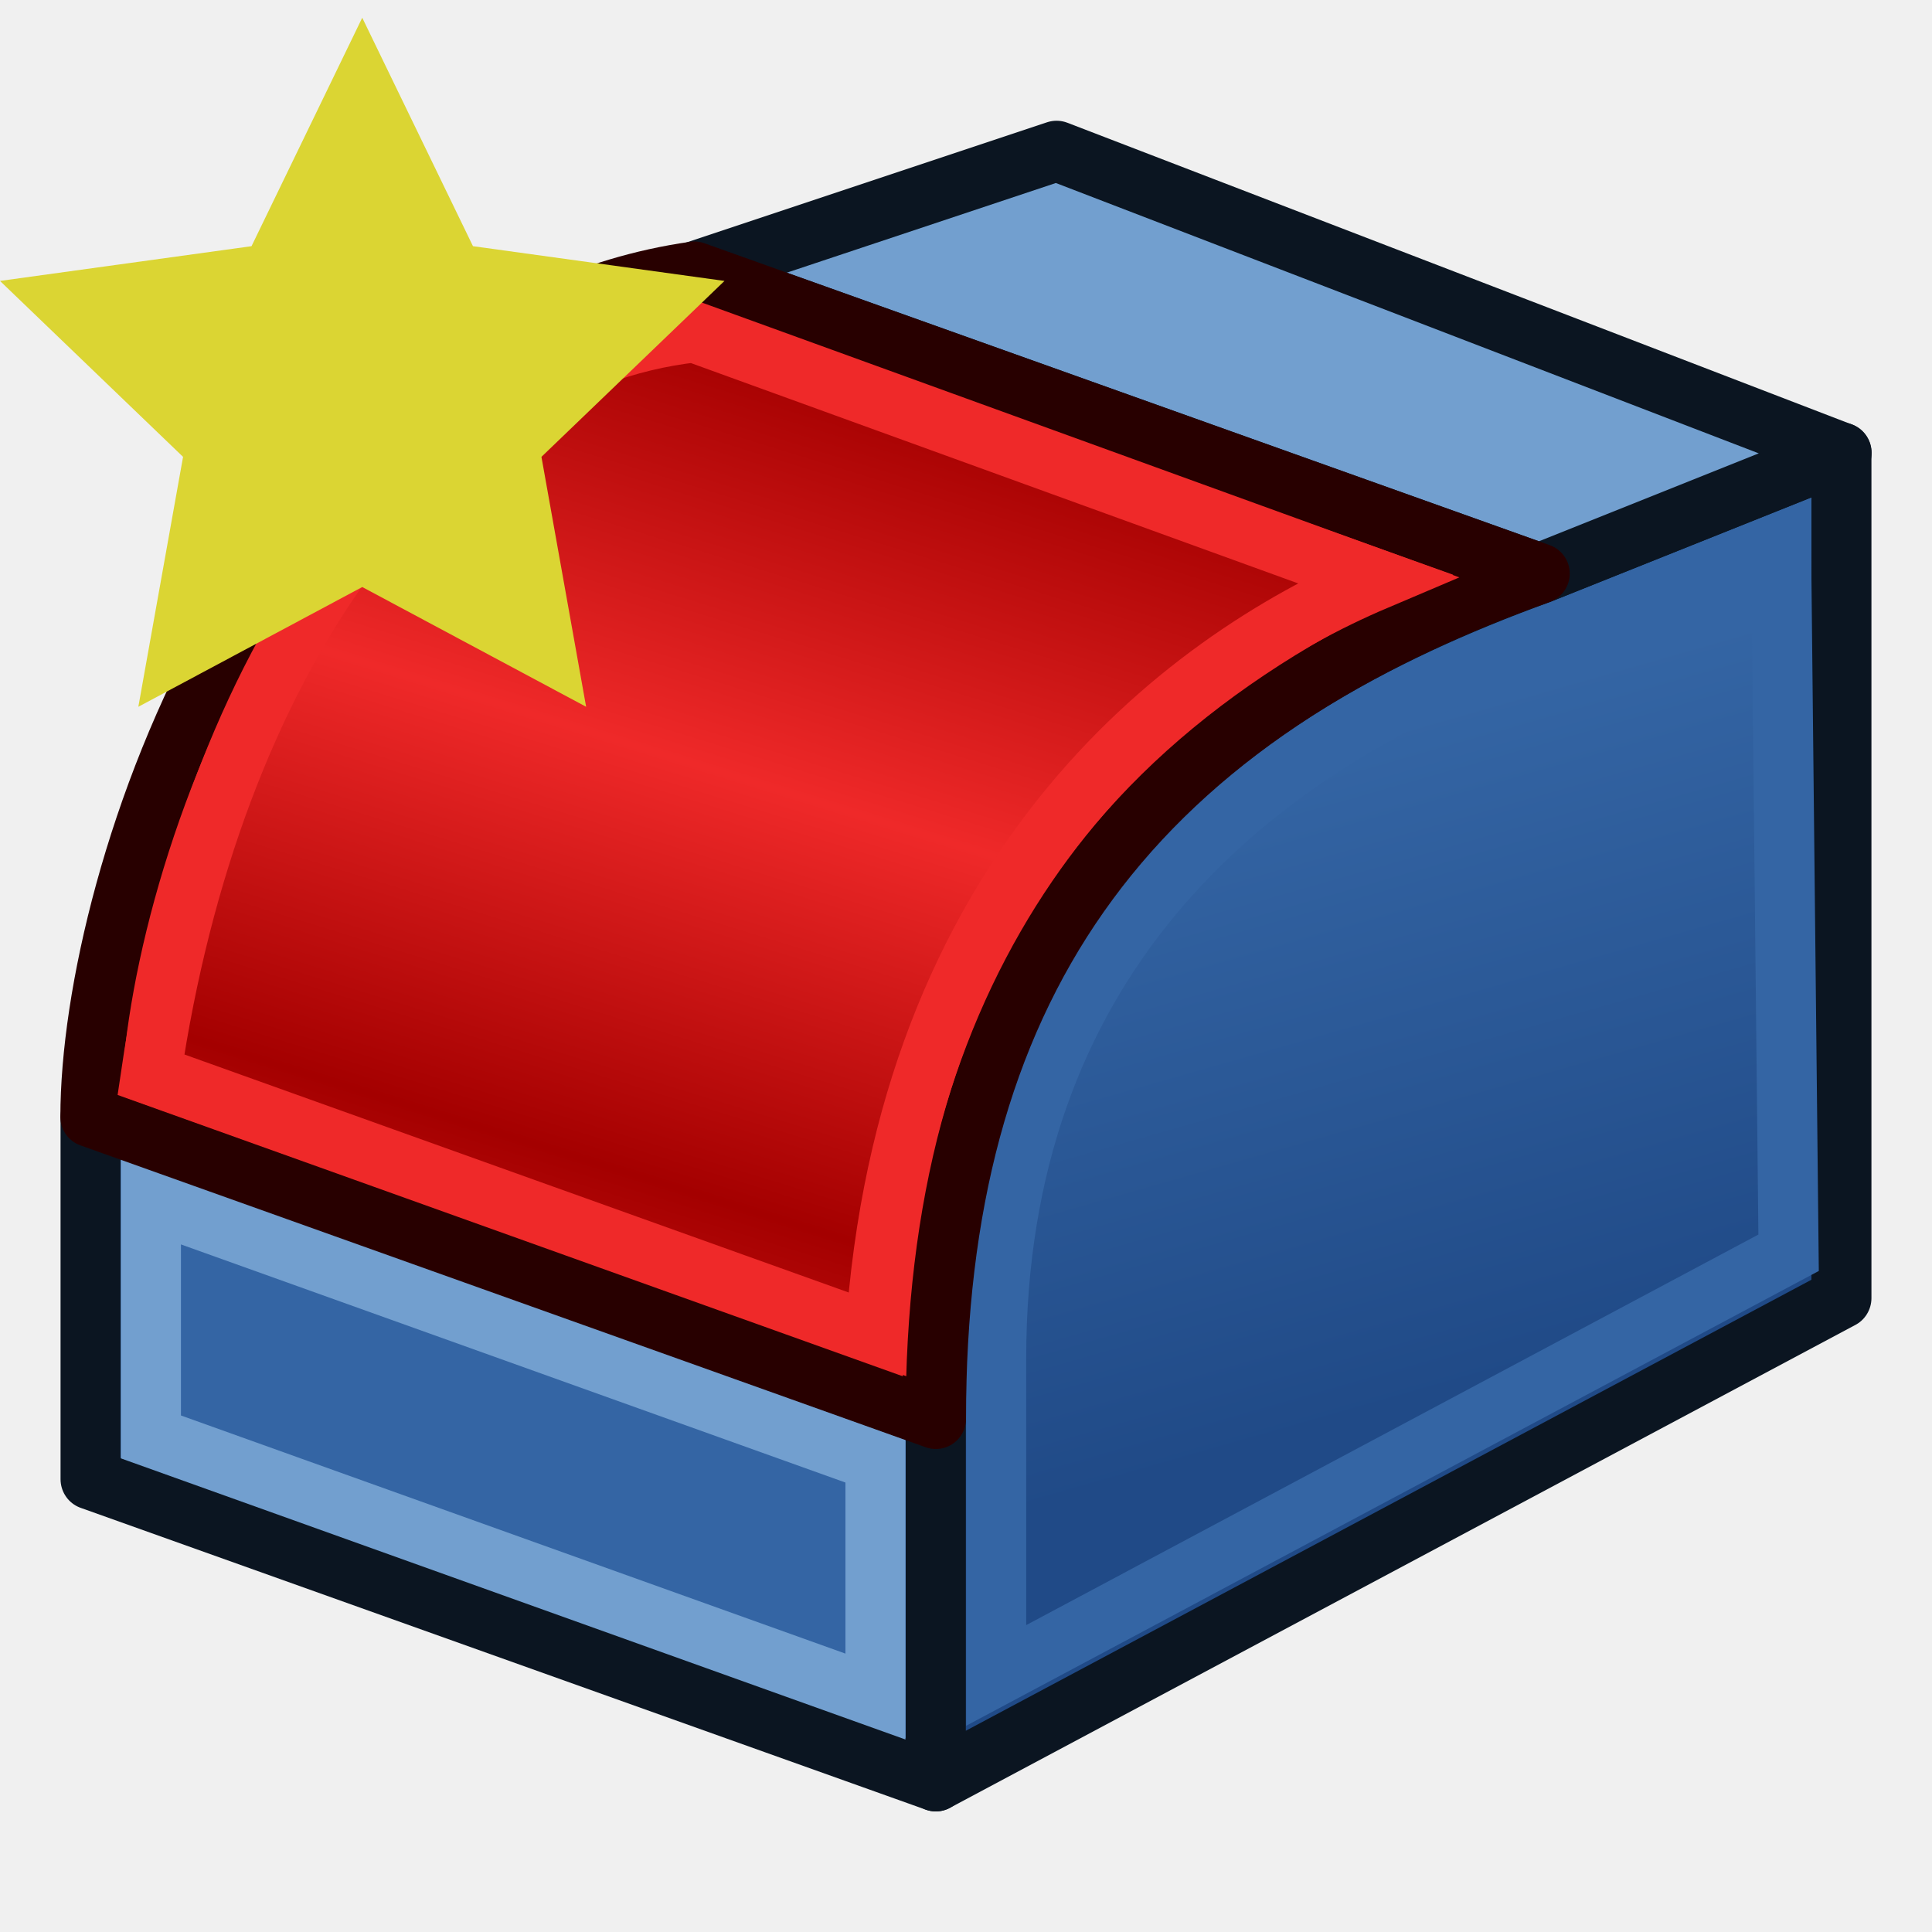
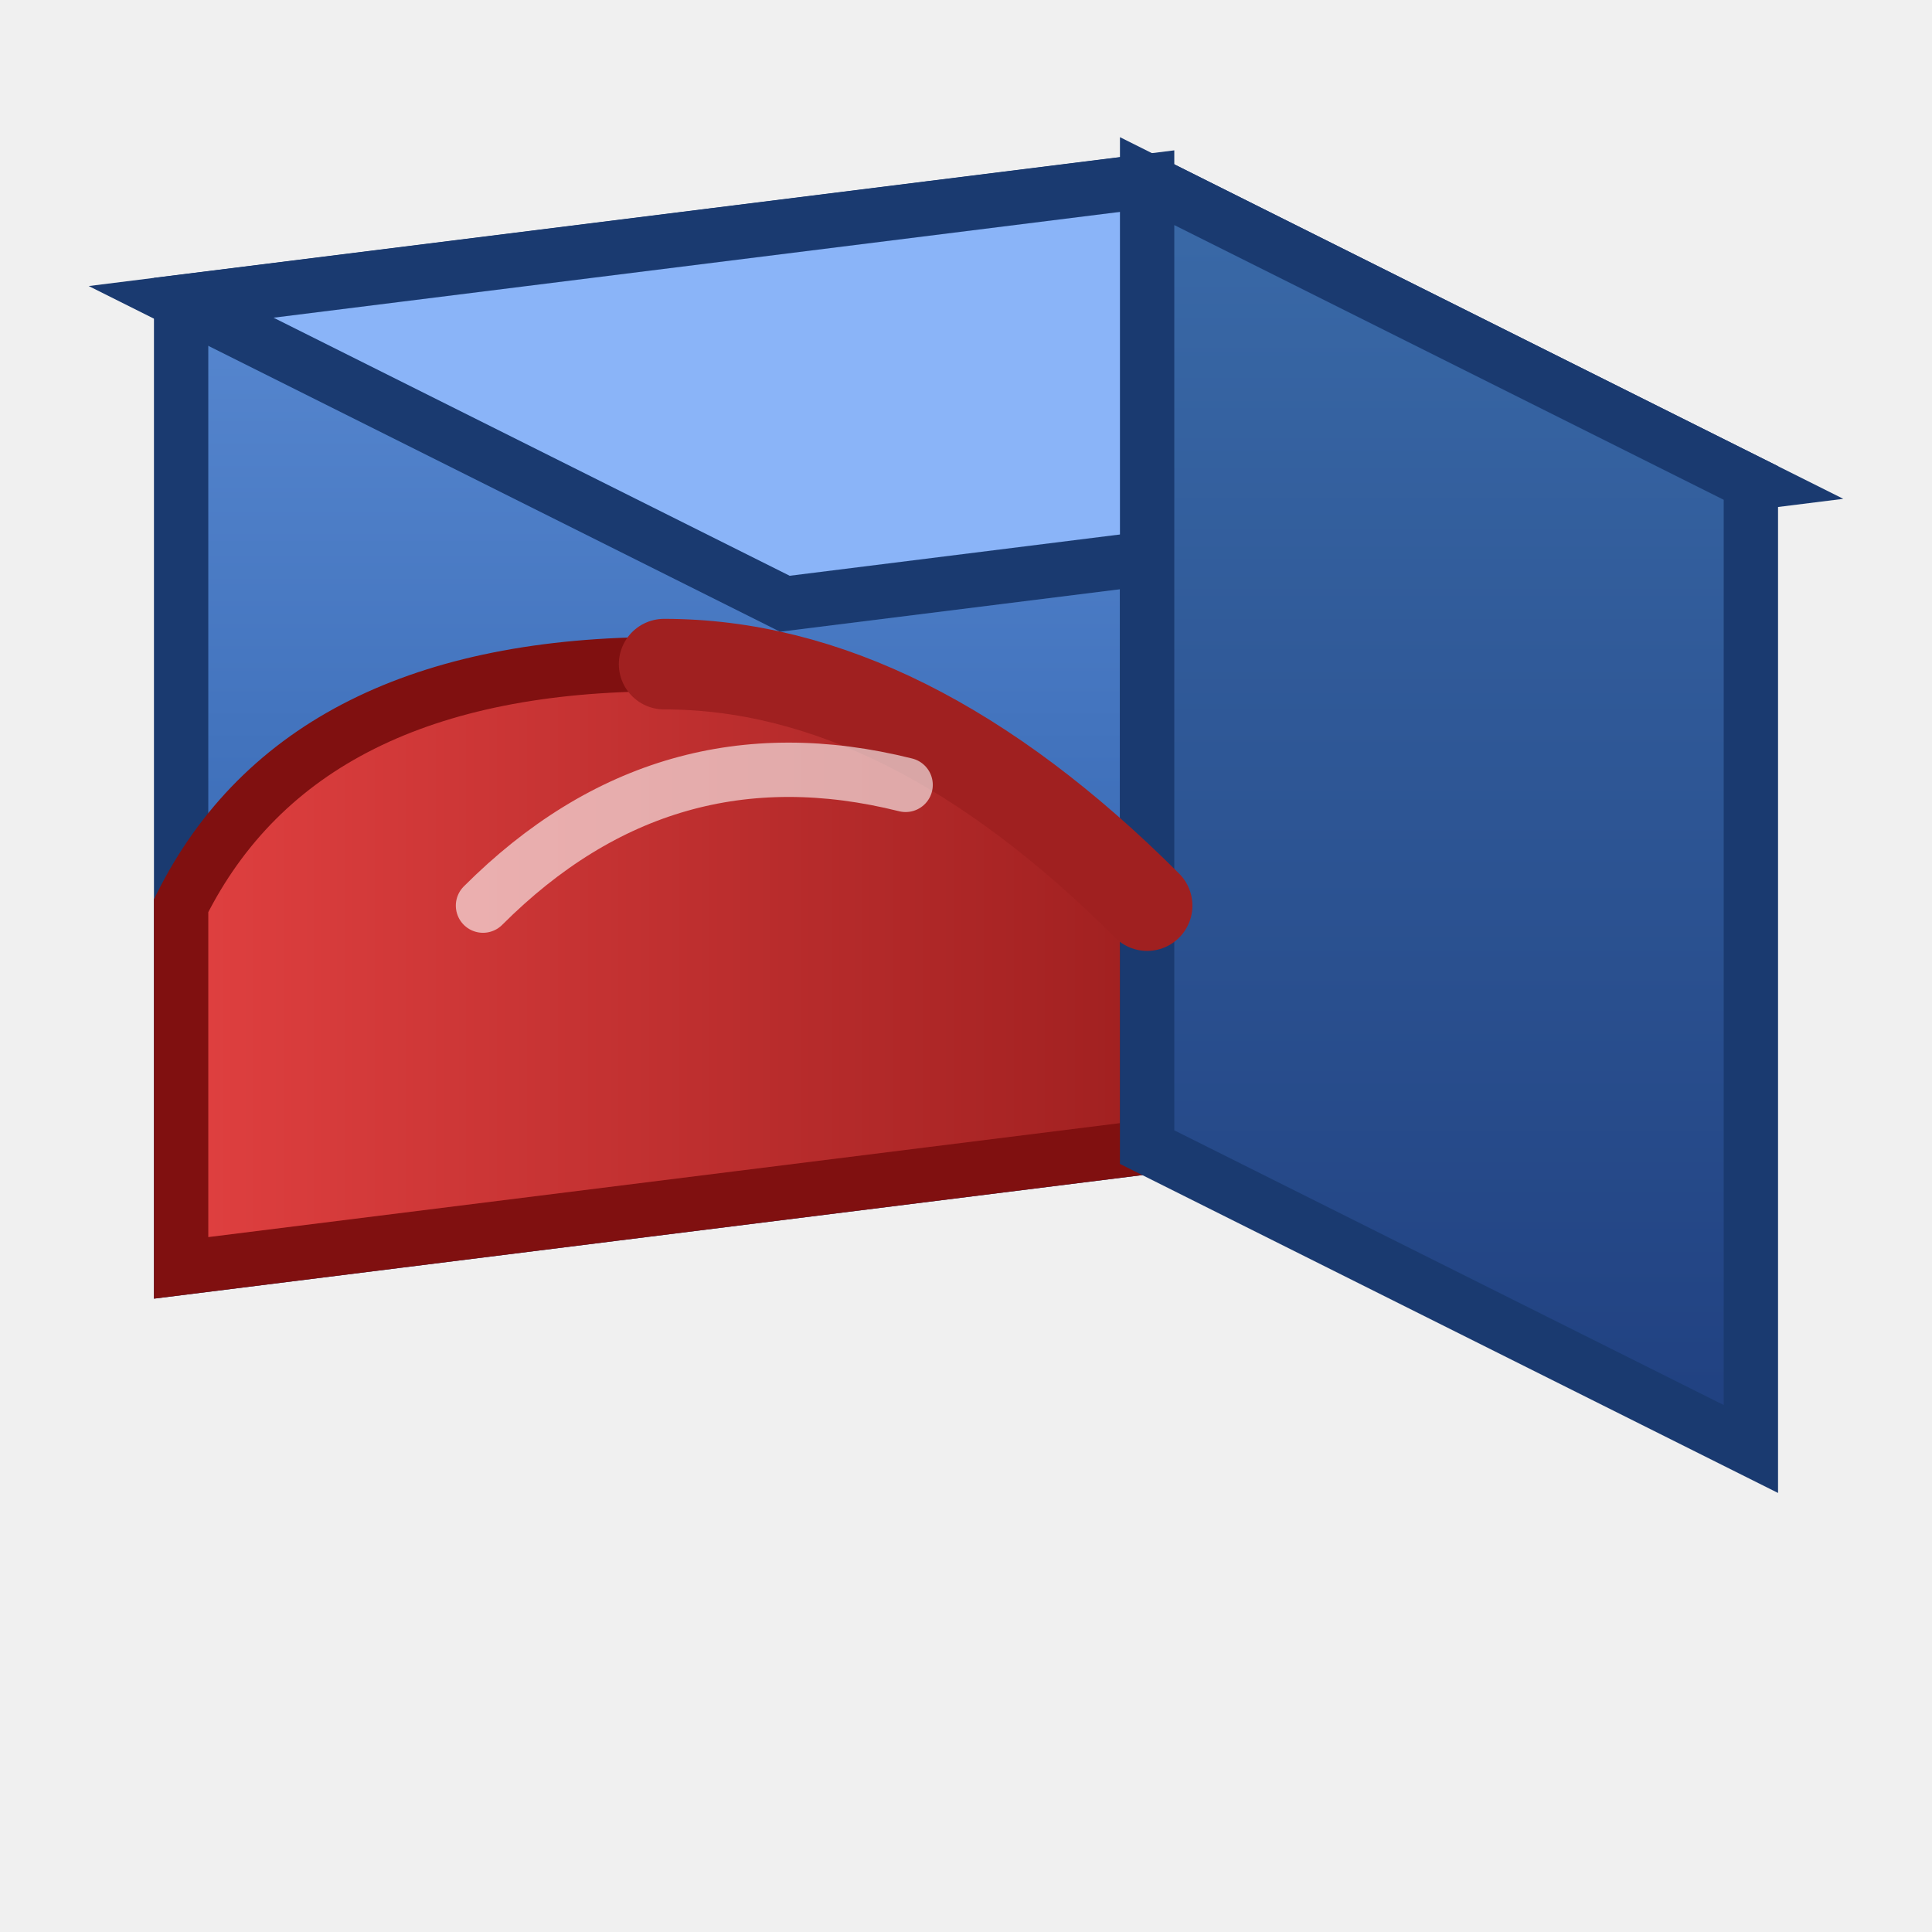
- <svg xmlns="http://www.w3.org/2000/svg" xmlns:xlink="http://www.w3.org/1999/xlink" width="64px" height="64px" id="svg3364" version="1.1">
-   <defs id="defs3366">
-     <linearGradient id="linearGradient3854">
-       <stop style="stop-color:#204a87;stop-opacity:1;" offset="0" id="stop3856" />
-       <stop style="stop-color:#3465a4;stop-opacity:1" offset="1" id="stop3858" />
+ <svg xmlns="http://www.w3.org/2000/svg" width="64" height="64" viewBox="0 0 64 64">
+   <defs>
+     <linearGradient id="blue" x1="0" y1="0" x2="0" y2="1">
+       <stop offset="0%" stop-color="#5c8cd4" />
+       <stop offset="100%" stop-color="#2a5ca8" />
    </linearGradient>
-     <linearGradient id="linearGradient3776">
-       <stop style="stop-color:#f82b39;stop-opacity:1;" offset="0" id="stop3778" />
-       <stop style="stop-color:#520001;stop-opacity:1;" offset="1" id="stop3780" />
+     <linearGradient id="red" x1="0" y1="0" x2="1" y2="0">
+       <stop offset="0%" stop-color="#e04040" />
+       <stop offset="100%" stop-color="#a02020" />
    </linearGradient>
-     <linearGradient id="linearGradient3835">
-       <stop id="stop3837" offset="0" style="stop-color:#637dca;stop-opacity:1;" />
-       <stop id="stop3839" offset="1" style="stop-color:#9eaede;stop-opacity:1;" />
+     <linearGradient id="side" x1="0" y1="0" x2="0" y2="1">
+       <stop offset="0%" stop-color="#3a6aa8" />
+       <stop offset="100%" stop-color="#204080" />
    </linearGradient>
-     <linearGradient id="linearGradient3827">
-       <stop style="stop-color:#000000;stop-opacity:1;" offset="0" id="stop3829" />
-       <stop style="stop-color:#000000;stop-opacity:0;" offset="1" id="stop3831" />
-     </linearGradient>
-     <linearGradient id="linearGradient3864">
-       <stop id="stop3866" offset="0" style="stop-color:#f82b39;stop-opacity:1;" />
-       <stop id="stop3868" offset="1" style="stop-color:#520001;stop-opacity:1;" />
-     </linearGradient>
-     <linearGradient id="linearGradient3593">
-       <stop style="stop-color:#00aff9;stop-opacity:1;" offset="0" id="stop3595" />
-       <stop style="stop-color:#001ccc;stop-opacity:1;" offset="1" id="stop3597" />
-     </linearGradient>
-     <radialGradient xlink:href="#linearGradient3593-0" id="radialGradient3004-8" gradientUnits="userSpaceOnUse" gradientTransform="translate(-320.5998,-6.63068)" cx="330.638" cy="39.963" fx="330.638" fy="39.963" r="19.571" />
-     <linearGradient id="linearGradient3593-0">
-       <stop style="stop-color:#c8e0f9;stop-opacity:1;" offset="0" id="stop3595-2" />
-       <stop style="stop-color:#637dca;stop-opacity:1;" offset="1" id="stop3597-1" />
-     </linearGradient>
-     <radialGradient r="19.571" fy="39.963" fx="330.638" cy="39.963" cx="330.638" gradientTransform="matrix(-0.9322778,0,0,1.355442,396.3335,-27.20821)" gradientUnits="userSpaceOnUse" id="radialGradient3036" xlink:href="#linearGradient3593-0" />
-     <linearGradient xlink:href="#linearGradient3593" id="linearGradient3799" x1="5.364" y1="34" x2="57" y2="34" gradientUnits="userSpaceOnUse" gradientTransform="matrix(1.284436,0,0,1.270054,-1.198411,-15.13182)" />
-     <linearGradient xlink:href="#linearGradient3776" id="linearGradient3784" x1="24.567" y1="12.949" x2="17.991" y2="28.912" gradientUnits="userSpaceOnUse" />
-     <linearGradient gradientTransform="matrix(1.208021,0,0,1.194495,0.3019306,-10.8223)" xlink:href="#linearGradient3786" id="linearGradient3792" x1="22" y1="25" x2="18" y2="38" gradientUnits="userSpaceOnUse" spreadMethod="reflect" />
-     <linearGradient id="linearGradient3786">
-       <stop style="stop-color:#ef2929;stop-opacity:1" offset="0" id="stop3788" />
-       <stop style="stop-color:#a40000;stop-opacity:1" offset="1" id="stop3790" />
-     </linearGradient>
-     <linearGradient xlink:href="#linearGradient3854" id="linearGradient3860" x1="-32" y1="45" x2="-38" y2="24" gradientUnits="userSpaceOnUse" gradientTransform="matrix(1.208021,0,0,1.194495,101.7757,-10.8223)" />
  </defs>
-   <g id="layer1">
-     <g id="g3780" transform="matrix(0.8278001,0,0,0.8371743,-0.2499405,9.060152)">
-       <path id="rect2568" d="m 3.926,33.374 33.825,11.945 0,14.334 L 3.926,47.708 z" style="fill:#3465a4;fill-opacity:1;fill-rule:evenodd;stroke:#0b1521;stroke-width:2.402;stroke-linecap:butt;stroke-linejoin:round;stroke-miterlimit:4;stroke-opacity:1;stroke-dasharray:none;stroke-dashoffset:0;marker:none;visibility:visible;display:inline;overflow:visible;enable-background:accumulate" />
-       <path id="rect2568-6" d="m 6.342,36.719 28.993,10.273 0,9.317 L 6.342,46.036 z" style="fill:none;stroke:#729fcf;stroke-width:2.402;stroke-linecap:butt;stroke-linejoin:miter;stroke-miterlimit:4;stroke-opacity:1;stroke-dasharray:none;stroke-dashoffset:0;marker:none;visibility:visible;display:inline;overflow:visible;enable-background:accumulate" />
-       <path style="fill:url(#linearGradient3860);fill-opacity:1;stroke:#0b1521;stroke-width:2.402;stroke-linecap:butt;stroke-linejoin:round;stroke-opacity:1" d="m 37.751,59.653 0,-14.334 c 2e-6,-20.306 10.872,-28.668 24.16,-33.446 l 12.08,-4.778 0,33.446 z" id="path3066" />
-       <path style="fill:none;stroke:#3465a4;stroke-width:2.402;stroke-linecap:butt;stroke-linejoin:miter;stroke-opacity:1" d="m 40.167,55.472 0,-12.542 c 0,-15.528 9.664,-23.89 20.838,-28.071 l 10.57,-4.181 0.302,28.071 z" id="path3066-3" />
-       <g transform="matrix(1.208021,0,0,1.194495,0.3019306,-10.8223)" id="g3009">
-         <path id="path2573" d="M 35,5 61,15 51,19 23,9 z" style="fill:#729fcf;fill-opacity:1;fill-rule:evenodd;stroke:#0b1521;stroke-width:2;stroke-linecap:butt;stroke-linejoin:round;stroke-miterlimit:4;stroke-opacity:1;stroke-dasharray:none;stroke-dashoffset:0;marker:none;visibility:visible;display:inline;overflow:visible;enable-background:accumulate" />
-         <path d="M 51,19 C 37,24 31,33 31,47 L 3,37 C 3,29 9,11 23,9 z" style="fill:#ef2929;fill-opacity:1;fill-rule:evenodd;stroke:#280000;stroke-width:2;stroke-linecap:butt;stroke-linejoin:round;stroke-miterlimit:4;stroke-opacity:1;stroke-dasharray:none;stroke-dashoffset:0;marker:none;visibility:visible;display:inline;overflow:visible;enable-background:accumulate" id="rect3347" />
-       </g>
-       <path d="M 55.388,12.112 C 47.415,15.457 36.543,23.818 35.335,41.974 L 6.342,31.702 C 8.758,15.457 17.214,3.512 28.086,2.317 z" style="fill:url(#linearGradient3792);fill-opacity:1;stroke:#ef2929;stroke-width:2.402;stroke-linecap:butt;stroke-linejoin:miter;stroke-miterlimit:4;stroke-opacity:1;stroke-dasharray:none;stroke-dashoffset:0;marker:none;visibility:visible;display:inline;overflow:visible;enable-background:accumulate" id="rect3347-3" />
-     </g>
-   </g>
-   <path d="M12 .587l3.668 7.568 8.332 1.151-6.064 5.828 1.48 8.279-7.416-3.967-7.417 3.967 1.481-8.279-6.064-5.828 8.332-1.151z" fill="#dbd533" />
+   <polygon points="6,42 6,10 38,6 38,38" fill="url(#blue)" stroke="#1a3a70" stroke-width="1.8" />
+   <path d="M 6,42 L 38,38 L 38,30 Q 30,22 22,22 Q 10,22 6,30 Z" fill="url(#red)" stroke="#801010" stroke-width="1.8" />
+   <polygon points="6,10 38,6 58,16 26,20" fill="#8ab4f8" stroke="#1a3a70" stroke-width="1.8" />
+   <polygon points="38,6 58,16 58,48 38,38" fill="url(#side)" stroke="#1a3a70" stroke-width="1.8" />
+   <path d="M 38,30 Q 30,22 22,22" fill="none" stroke="#a02020" stroke-width="3" stroke-linecap="round" />
+   <path d="M 16,30 Q 22,24 30,26" fill="none" stroke="#fff" stroke-width="1.8" stroke-linecap="round" opacity="0.6" />
</svg>
